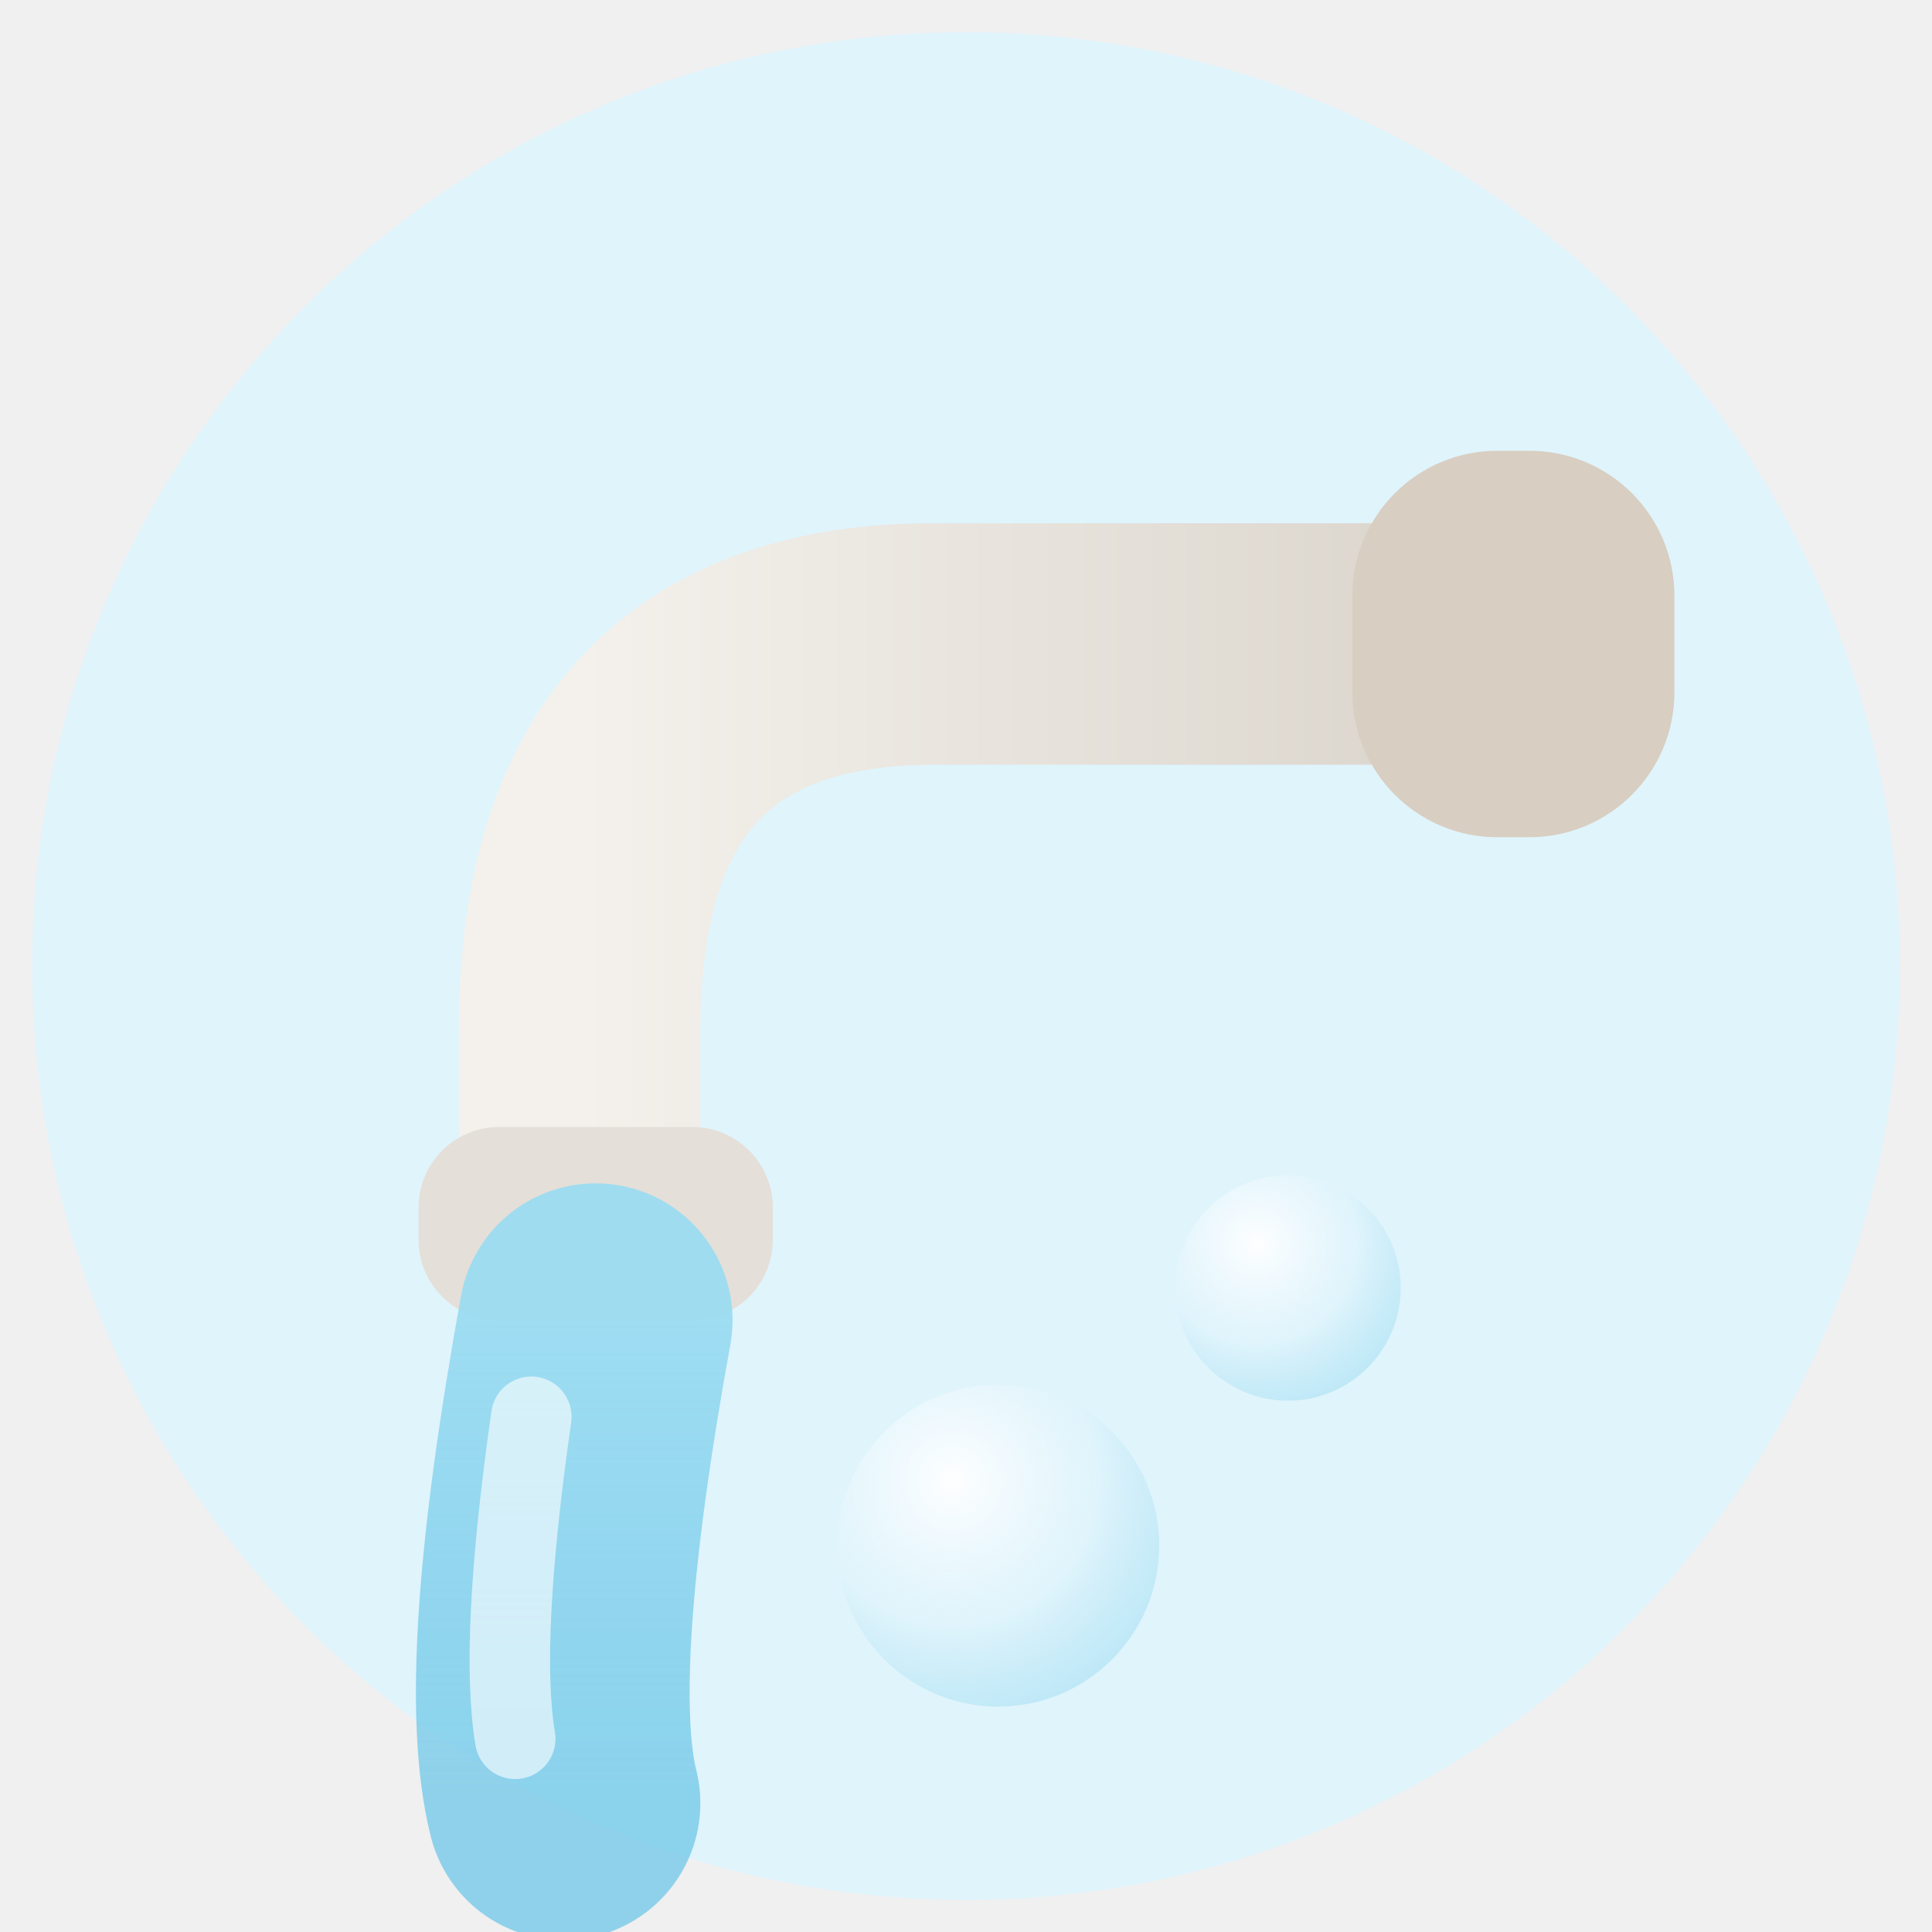
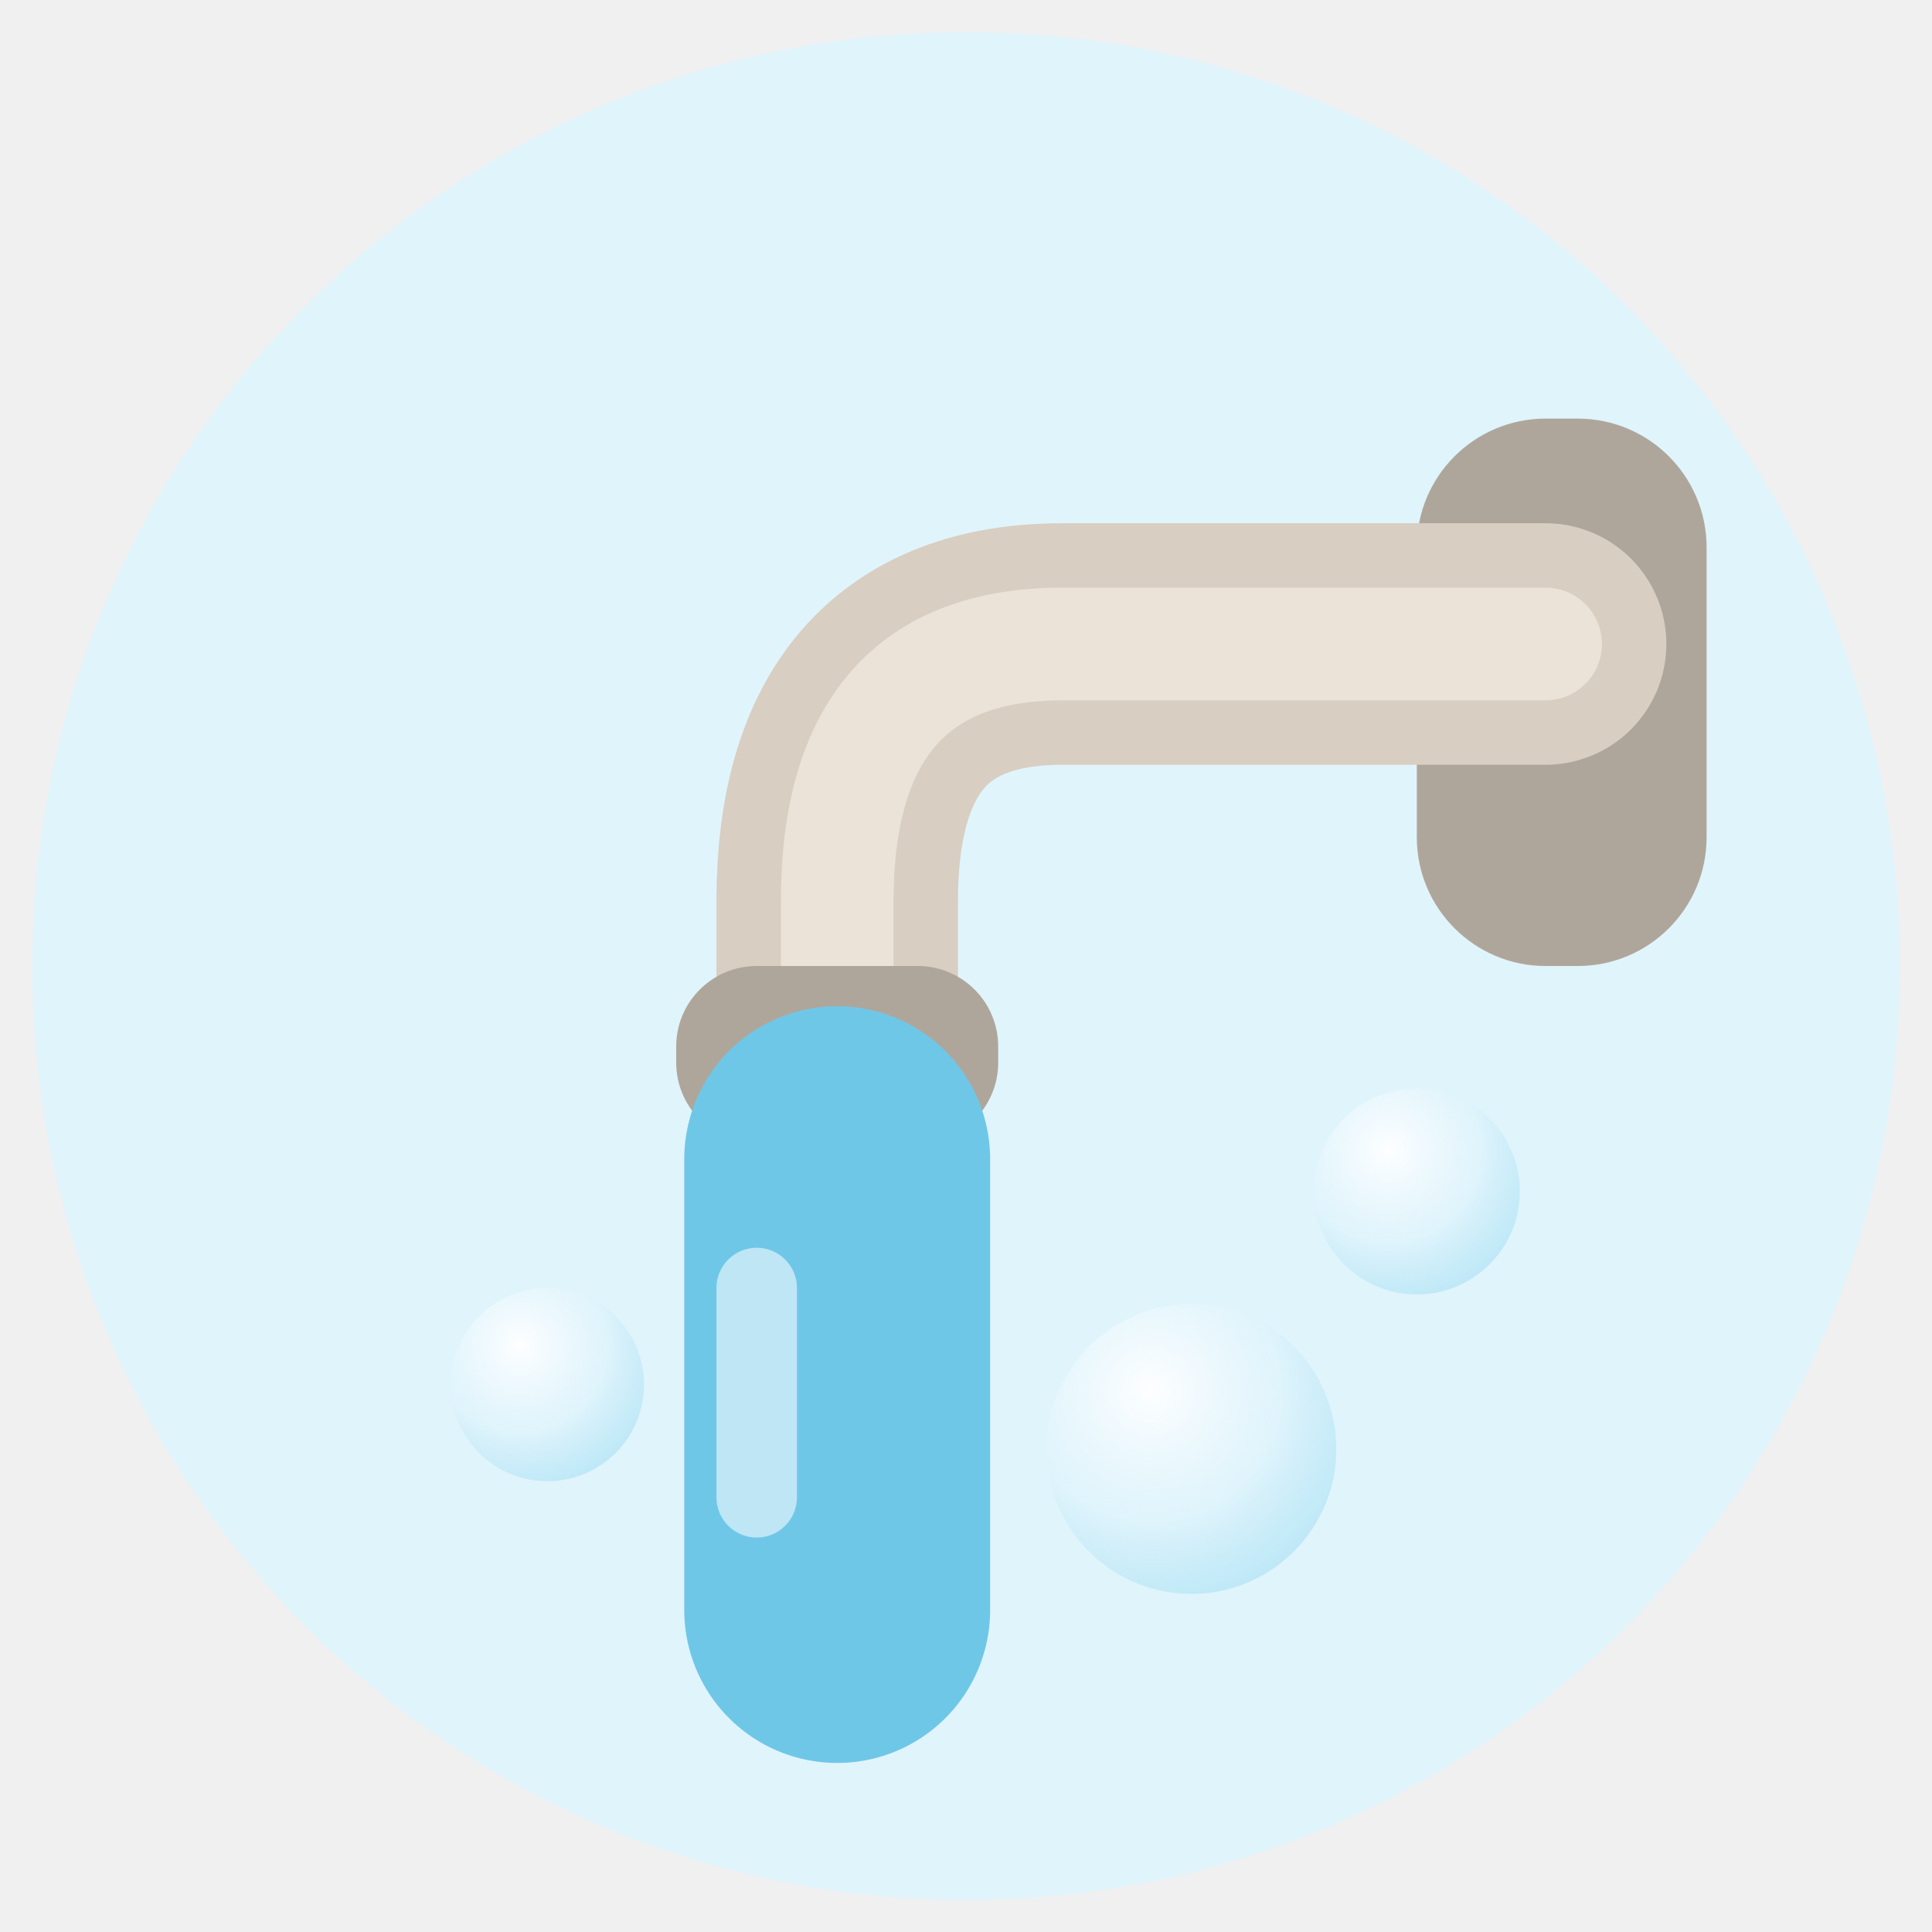
<svg xmlns="http://www.w3.org/2000/svg" viewBox="0 0 120 120" width="120" height="120">
  <defs>
    <radialGradient id="bubbleFill" cx="0.36" cy="0.3" r="0.8">
      <stop offset="0" stop-color="#FFFFFF" stop-opacity="0.95" />
      <stop offset="0.55" stop-color="#E0F4FC" stop-opacity="0.7" />
      <stop offset="1" stop-color="#9BDCF1" stop-opacity="0.55" />
    </radialGradient>
-     <linearGradient id="porcelainSide" x1="0" y1="0" x2="1" y2="0">
-       <stop offset="0" stop-color="#F4F1EC" />
-       <stop offset="1" stop-color="#DAD4CB" />
-     </linearGradient>
-     <linearGradient id="waterStream" x1="0" y1="0" x2="0" y2="1">
-       <stop offset="0" stop-color="#9BDCF1" stop-opacity="0.95" />
-       <stop offset="1" stop-color="#6FC7E8" stop-opacity="0.75" />
-     </linearGradient>
  </defs>
  <g id="quiz-tap">
    <circle cx="60" cy="60" r="58" fill="#E0F4FC" />
-     <path d="M 92 40 h -34 q -22 0 -22 24 v 10" stroke="url(#porcelainSide)" stroke-width="15" fill="none" stroke-linecap="round" />
-     <rect x="84" y="28" width="20" height="24" rx="9" fill="#D8CEC1" />
-     <rect x="26" y="70" width="22" height="12" rx="5" fill="#E4DFD8" />
-     <path d="M 37 82 q -4 22 -2 30" stroke="url(#waterStream)" stroke-width="17" stroke-linecap="round" fill="none" />
-     <path d="M 33 88 q -2 14 -1 20" stroke="#FFFFFF" stroke-width="5" stroke-linecap="round" fill="none" opacity="0.6" />
-     <circle cx="62" cy="96" r="10" fill="url(#bubbleFill)" />
-     <circle cx="80" cy="80" r="7" fill="url(#bubbleFill)" />
+     <rect x="88" y="26" width="18" height="34" rx="8" fill="#AFA69B" />
+     <path d="M 96 40 h -30 q -14 0 -14 16 v 8" stroke="#D8CEC1" stroke-width="15" fill="none" stroke-linecap="round" />
+     <path d="M 96 40 h -30 q -14 0 -14 16 v 8" stroke="#EBE3D8" stroke-width="7" fill="none" stroke-linecap="round" />
+     <rect x="42" y="60" width="20" height="11" rx="5" fill="#AFA69B" />
+     <path d="M 52 72 v 28" stroke="#6FC7E8" stroke-width="19" stroke-linecap="round" fill="none" />
+     <path d="M 47 80 v 13" stroke="#FFFFFF" stroke-width="5" stroke-linecap="round" fill="none" opacity="0.55" />
+     <circle cx="74" cy="90" r="9" fill="url(#bubbleFill)" />
+     <circle cx="88" cy="74" r="6.4" fill="url(#bubbleFill)" />
+     <circle cx="34" cy="86" r="6" fill="url(#bubbleFill)" />
  </g>
</svg>
